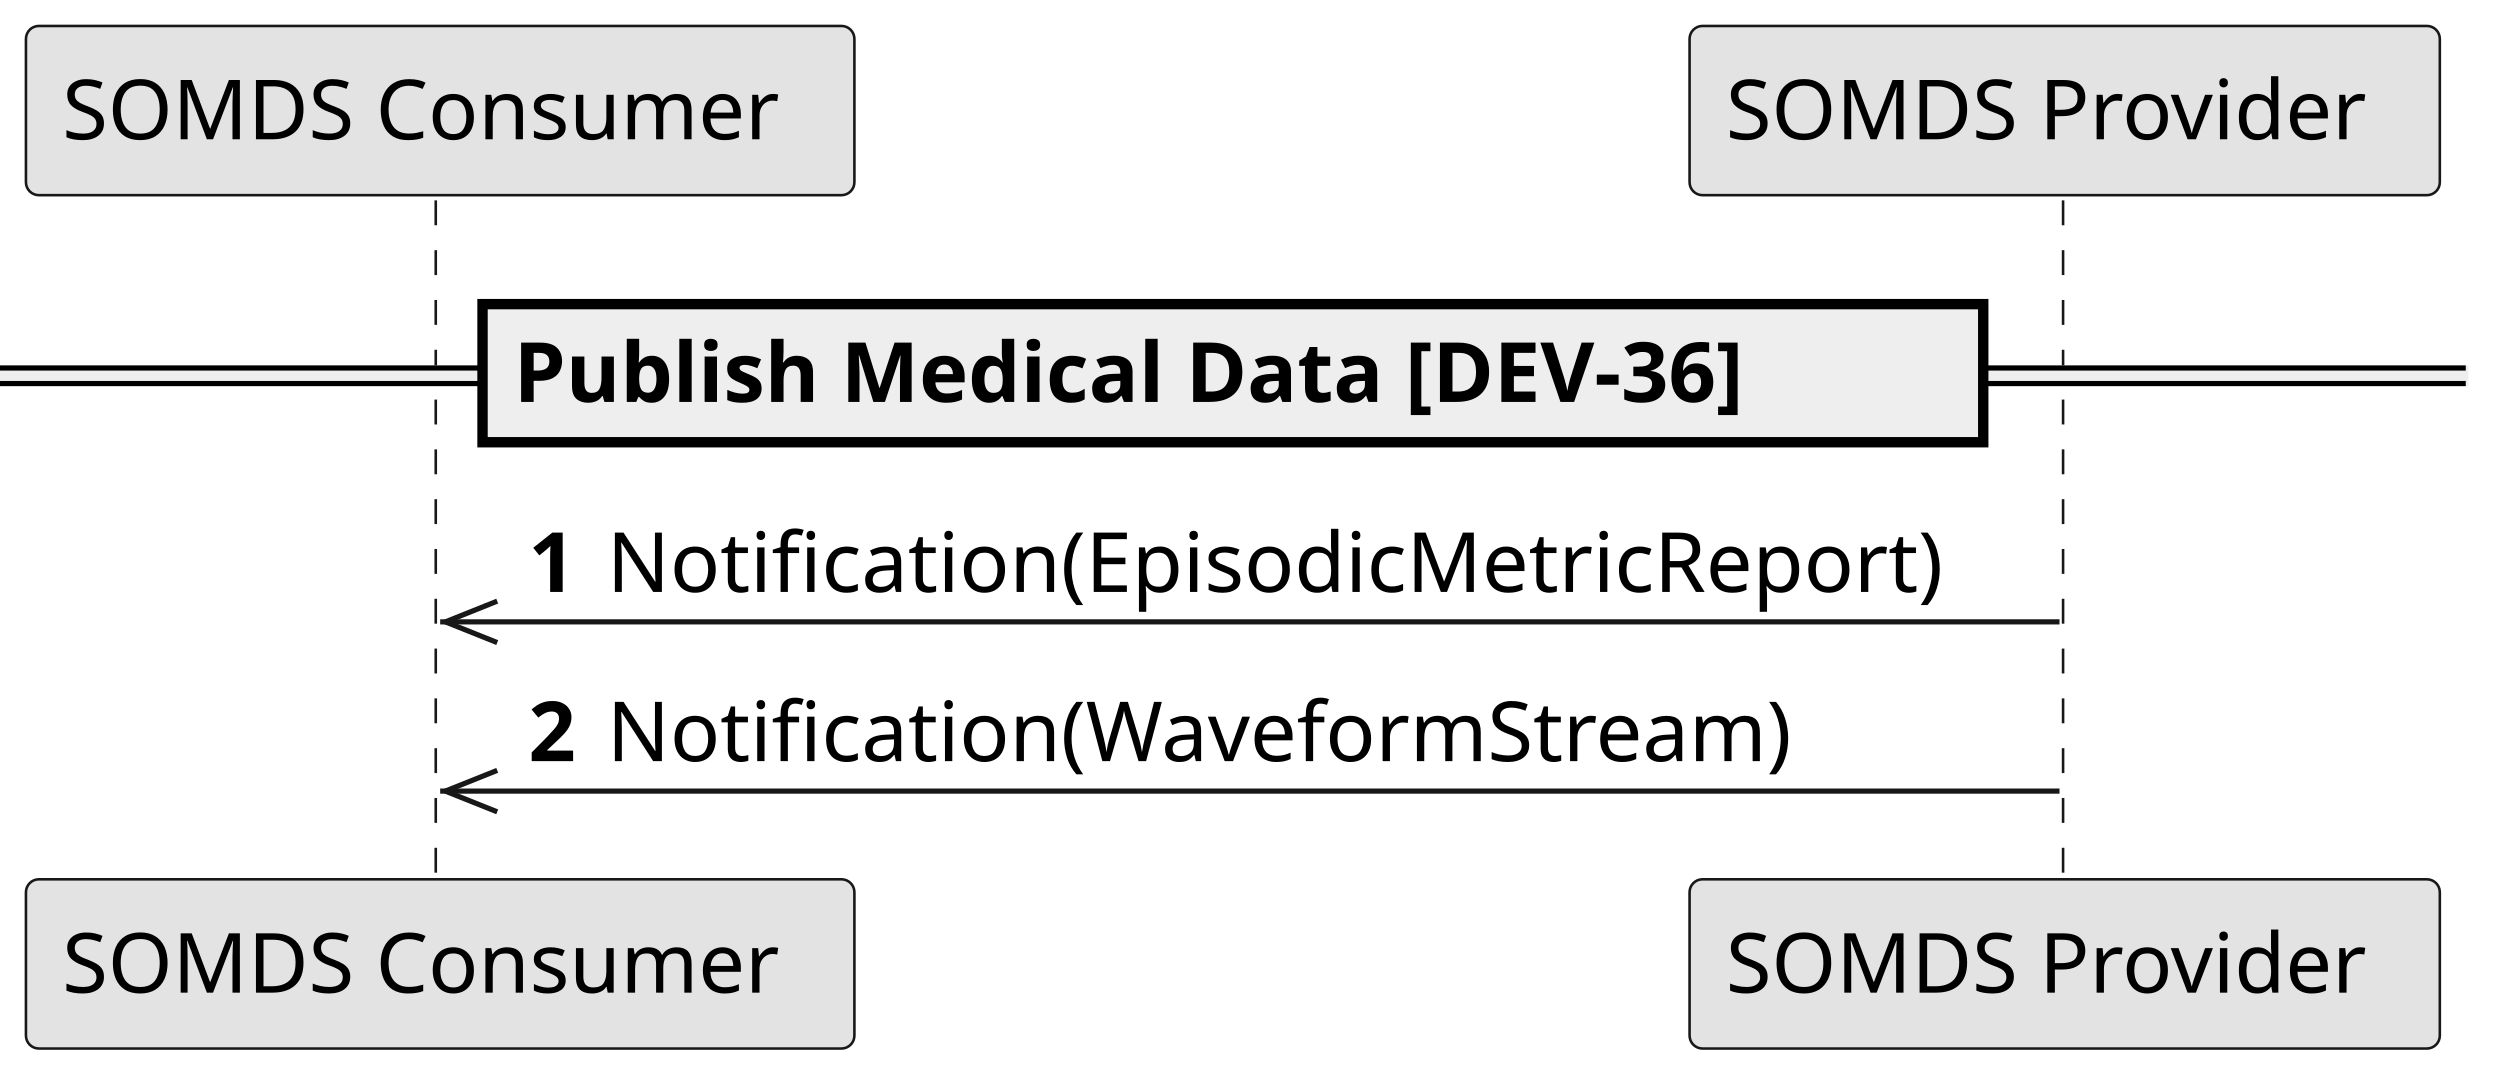
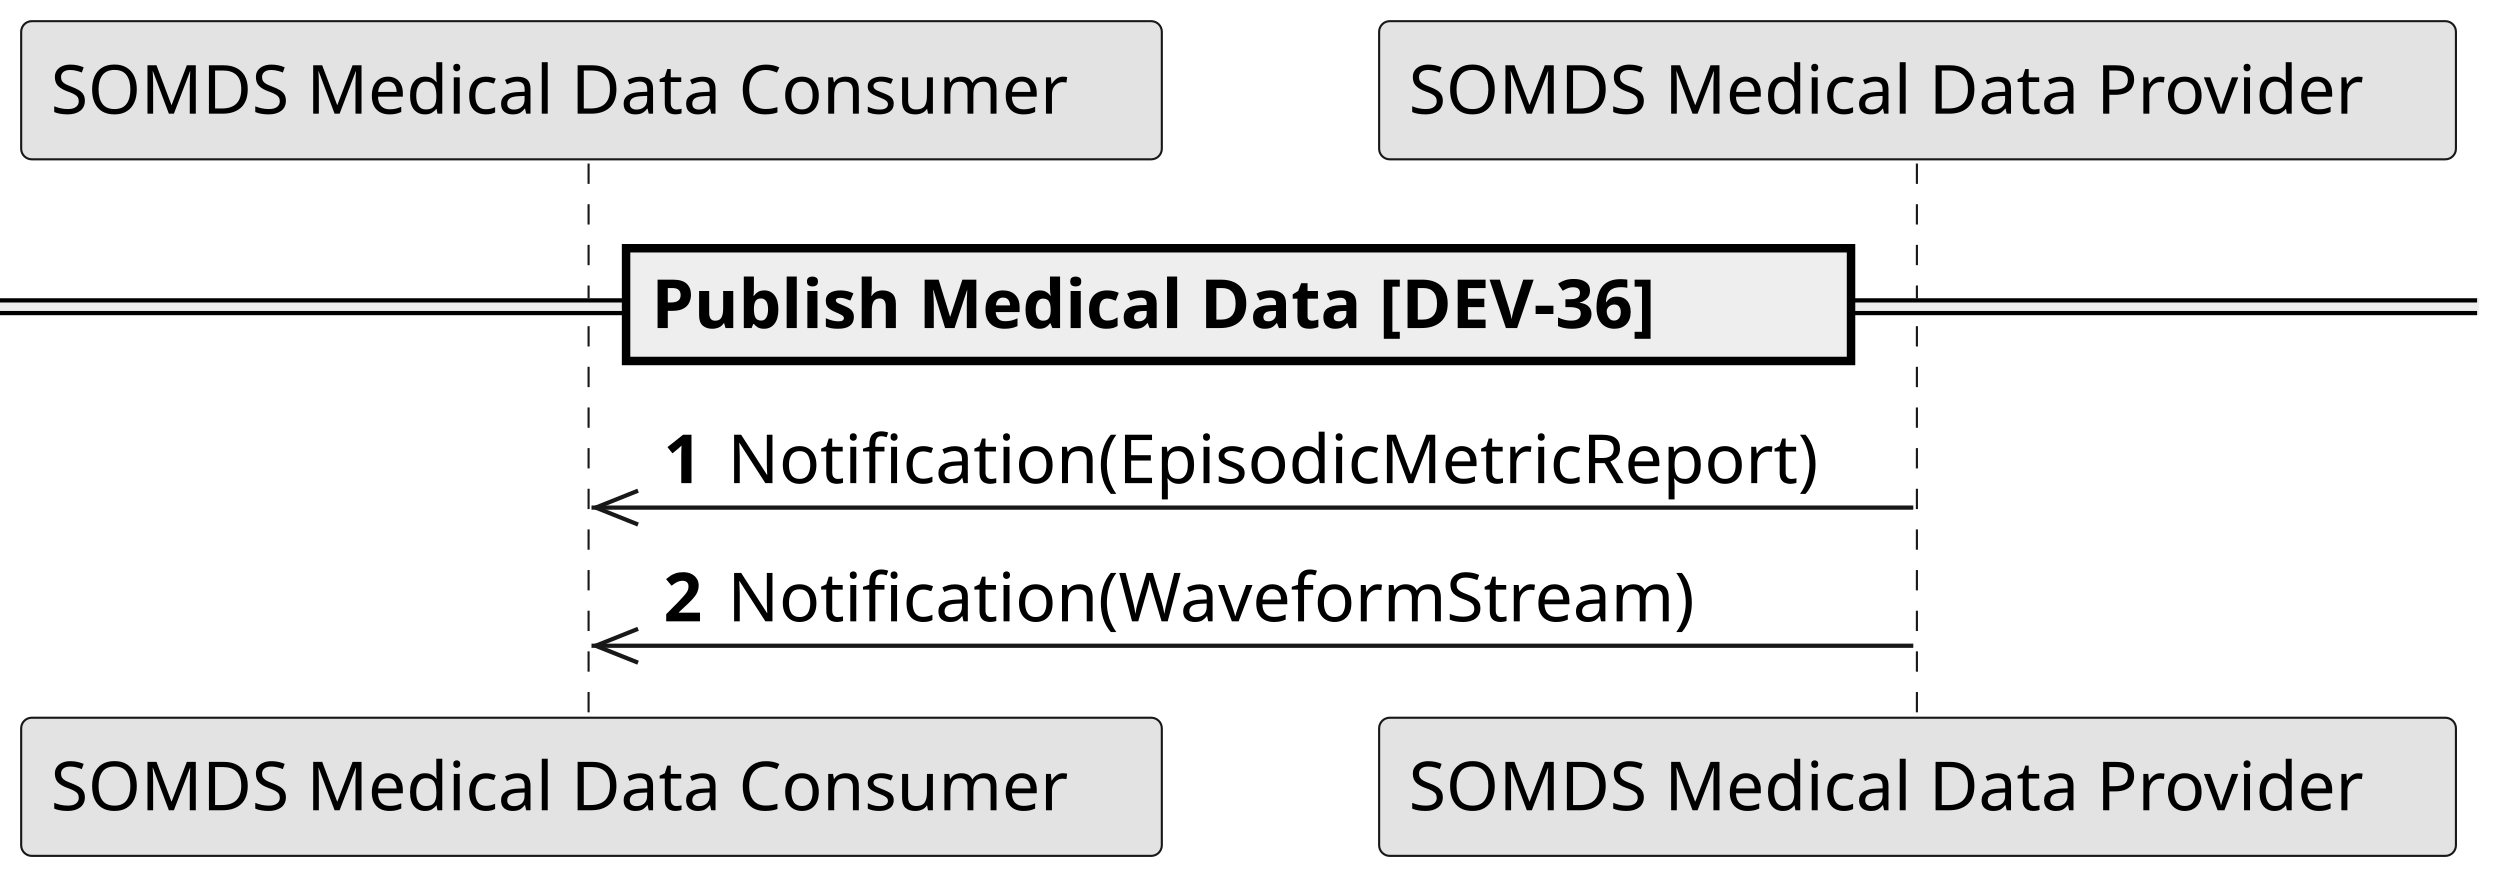
- <svg xmlns="http://www.w3.org/2000/svg" contentStyleType="text/css" height="216.667px" preserveAspectRatio="none" style="width:502px;height:216px;background:#FFFFFF;" version="1.1" viewBox="0 0 502 216" width="502.083px" zoomAndPan="magnify">
+ <svg xmlns="http://www.w3.org/2000/svg" contentStyleType="text/css" data-diagram-type="SEQUENCE" height="216.667px" preserveAspectRatio="none" style="width:615px;height:216px;background:#FFFFFF;" version="1.1" viewBox="0 0 615 216" width="615.625px" zoomAndPan="magnify">
  <defs />
  <g>
-     <line style="stroke:#181818;stroke-width:0.521;stroke-dasharray:5.0,5.0;" x1="87.5" x2="87.5" y1="40.234" y2="177.604" />
-     <line style="stroke:#181818;stroke-width:0.521;stroke-dasharray:5.0,5.0;" x1="414.266" x2="414.266" y1="40.234" y2="177.604" />
-     <rect fill="#E3E3E3" height="33.984" rx="2.604" ry="2.604" style="stroke:#181818;stroke-width:0.521;" width="166.357" x="5.208" y="5.208" />
-     <text fill="#000000" font-family="sans-serif" font-size="16.667" lengthAdjust="spacing" textLength="151.774" x="12.5" y="27.97">SOMDS Consumer</text>
-     <rect fill="#E3E3E3" height="33.984" rx="2.604" ry="2.604" style="stroke:#181818;stroke-width:0.521;" width="166.357" x="5.208" y="176.562" />
-     <text fill="#000000" font-family="sans-serif" font-size="16.667" lengthAdjust="spacing" textLength="151.774" x="12.5" y="199.325">SOMDS Consumer</text>
-     <rect fill="#E3E3E3" height="33.984" rx="2.604" ry="2.604" style="stroke:#181818;stroke-width:0.521;" width="150.651" x="339.266" y="5.208" />
-     <text fill="#000000" font-family="sans-serif" font-size="16.667" lengthAdjust="spacing" textLength="136.068" x="346.558" y="27.97">SOMDS Provider</text>
-     <rect fill="#E3E3E3" height="33.984" rx="2.604" ry="2.604" style="stroke:#181818;stroke-width:0.521;" width="150.651" x="339.266" y="176.562" />
-     <text fill="#000000" font-family="sans-serif" font-size="16.667" lengthAdjust="spacing" textLength="136.068" x="346.558" y="199.325">SOMDS Provider</text>
-     <rect fill="#EEEEEE" height="3.125" style="stroke:#EEEEEE;stroke-width:1.042;" width="495.125" x="0" y="73.893" />
-     <line style="stroke:#000000;stroke-width:1.042;" x1="0" x2="495.125" y1="73.893" y2="73.893" />
-     <line style="stroke:#000000;stroke-width:1.042;" x1="0" x2="495.125" y1="77.018" y2="77.018" />
-     <rect fill="#EEEEEE" height="27.734" style="stroke:#000000;stroke-width:2.083;" width="301.343" x="96.891" y="61.068" />
-     <text fill="#000000" font-family="sans-serif" font-size="16.667" font-weight="bold" lengthAdjust="spacing" textLength="286.759" x="103.141" y="80.705">Publish Medical Data [DEV-36]</text>
-     <line style="stroke:#181818;stroke-width:1.042;" x1="89.429" x2="99.845" y1="124.87" y2="120.703" />
-     <line style="stroke:#181818;stroke-width:1.042;" x1="89.429" x2="99.845" y1="124.87" y2="129.036" />
-     <line style="stroke:#181818;stroke-width:1.042;" x1="88.387" x2="413.55" y1="124.87" y2="124.87" />
-     <text fill="#000000" font-family="sans-serif" font-size="16.667" font-weight="bold" lengthAdjust="spacing" textLength="11.597" x="106.095" y="118.856">1</text>
-     <text fill="#000000" font-family="sans-serif" font-size="16.667" lengthAdjust="spacing" textLength="285.441" x="121.859" y="118.856">Notification(EpisodicMetricReport)</text>
-     <line style="stroke:#181818;stroke-width:1.042;" x1="89.429" x2="99.845" y1="158.854" y2="154.688" />
-     <line style="stroke:#181818;stroke-width:1.042;" x1="89.429" x2="99.845" y1="158.854" y2="163.021" />
-     <line style="stroke:#181818;stroke-width:1.042;" x1="88.387" x2="413.55" y1="158.854" y2="158.854" />
-     <text fill="#000000" font-family="sans-serif" font-size="16.667" font-weight="bold" lengthAdjust="spacing" textLength="11.597" x="106.095" y="152.84">2</text>
-     <text fill="#000000" font-family="sans-serif" font-size="16.667" lengthAdjust="spacing" textLength="255.265" x="121.859" y="152.84">Notification(WaveformStream)</text>
+     <g>
+       <rect fill="#000000" fill-opacity="0" height="137.37" width="8.333" x="141.341" y="40.234" />
+       <line style="stroke:#181818;stroke-width:0.521;stroke-dasharray:5.0,5.0;" x1="144.792" x2="144.792" y1="40.234" y2="177.604" />
+     </g>
+     <g>
+       <rect fill="#000000" fill-opacity="0" height="137.37" width="8.333" x="467.546" y="40.234" />
+       <line style="stroke:#181818;stroke-width:0.521;stroke-dasharray:5.0,5.0;" x1="471.558" x2="471.558" y1="40.234" y2="177.604" />
+     </g>
+     <g class="participant participant-head" data-participant="consumer">
+       <rect fill="#E3E3E3" height="33.984" rx="2.604" ry="2.604" style="stroke:#181818;stroke-width:0.521;" width="280.599" x="5.208" y="5.208" />
+       <text fill="#000000" font-family="sans-serif" font-size="16.667" lengthAdjust="spacing" textLength="266.016" x="12.5" y="27.97">SOMDS Medical Data Consumer</text>
+     </g>
+     <g class="participant participant-tail" data-participant="consumer">
+       <rect fill="#E3E3E3" height="33.984" rx="2.604" ry="2.604" style="stroke:#181818;stroke-width:0.521;" width="280.599" x="5.208" y="176.562" />
+       <text fill="#000000" font-family="sans-serif" font-size="16.667" lengthAdjust="spacing" textLength="266.016" x="12.5" y="199.325">SOMDS Medical Data Consumer</text>
+     </g>
+     <g class="participant participant-head" data-participant="provider">
+       <rect fill="#E3E3E3" height="33.984" rx="2.604" ry="2.604" style="stroke:#181818;stroke-width:0.521;" width="264.893" x="339.266" y="5.208" />
+       <text fill="#000000" font-family="sans-serif" font-size="16.667" lengthAdjust="spacing" textLength="250.309" x="346.558" y="27.97">SOMDS Medical Data Provider</text>
+     </g>
+     <g class="participant participant-tail" data-participant="provider">
+       <rect fill="#E3E3E3" height="33.984" rx="2.604" ry="2.604" style="stroke:#181818;stroke-width:0.521;" width="264.893" x="339.266" y="176.562" />
+       <text fill="#000000" font-family="sans-serif" font-size="16.667" lengthAdjust="spacing" textLength="250.309" x="346.558" y="199.325">SOMDS Medical Data Provider</text>
+     </g>
+     <rect fill="#EEEEEE" height="3.125" style="stroke:#EEEEEE;stroke-width:1.042;" width="609.367" x="0" y="73.893" />
+     <line style="stroke:#000000;stroke-width:1.042;" x1="0" x2="609.367" y1="73.893" y2="73.893" />
+     <line style="stroke:#000000;stroke-width:1.042;" x1="0" x2="609.367" y1="77.018" y2="77.018" />
+     <rect fill="#EEEEEE" height="27.734" style="stroke:#000000;stroke-width:2.083;" width="301.343" x="154.012" y="61.068" />
+     <text fill="#000000" font-family="sans-serif" font-size="16.667" font-weight="bold" lengthAdjust="spacing" textLength="286.759" x="160.262" y="80.705">Publish Medical Data [DEV-36]</text>
+     <g class="message" data-participant-1="provider" data-participant-2="consumer">
+       <line style="stroke:#181818;stroke-width:1.042;" x1="146.549" x2="156.966" y1="124.87" y2="120.703" />
+       <line style="stroke:#181818;stroke-width:1.042;" x1="146.549" x2="156.966" y1="124.87" y2="129.036" />
+       <line style="stroke:#181818;stroke-width:1.042;" x1="145.508" x2="470.671" y1="124.87" y2="124.87" />
+       <text fill="#000000" font-family="sans-serif" font-size="16.667" font-weight="bold" lengthAdjust="spacing" textLength="11.597" x="163.216" y="118.856">1</text>
+       <text fill="#000000" font-family="sans-serif" font-size="16.667" lengthAdjust="spacing" textLength="285.441" x="178.98" y="118.856">Notification(EpisodicMetricReport)</text>
+     </g>
+     <g class="message" data-participant-1="provider" data-participant-2="consumer">
+       <line style="stroke:#181818;stroke-width:1.042;" x1="146.549" x2="156.966" y1="158.854" y2="154.688" />
+       <line style="stroke:#181818;stroke-width:1.042;" x1="146.549" x2="156.966" y1="158.854" y2="163.021" />
+       <line style="stroke:#181818;stroke-width:1.042;" x1="145.508" x2="470.671" y1="158.854" y2="158.854" />
+       <text fill="#000000" font-family="sans-serif" font-size="16.667" font-weight="bold" lengthAdjust="spacing" textLength="11.597" x="163.216" y="152.84">2</text>
+       <text fill="#000000" font-family="sans-serif" font-size="16.667" lengthAdjust="spacing" textLength="255.265" x="178.98" y="152.84">Notification(WaveformStream)</text>
+     </g>
  </g>
</svg>
